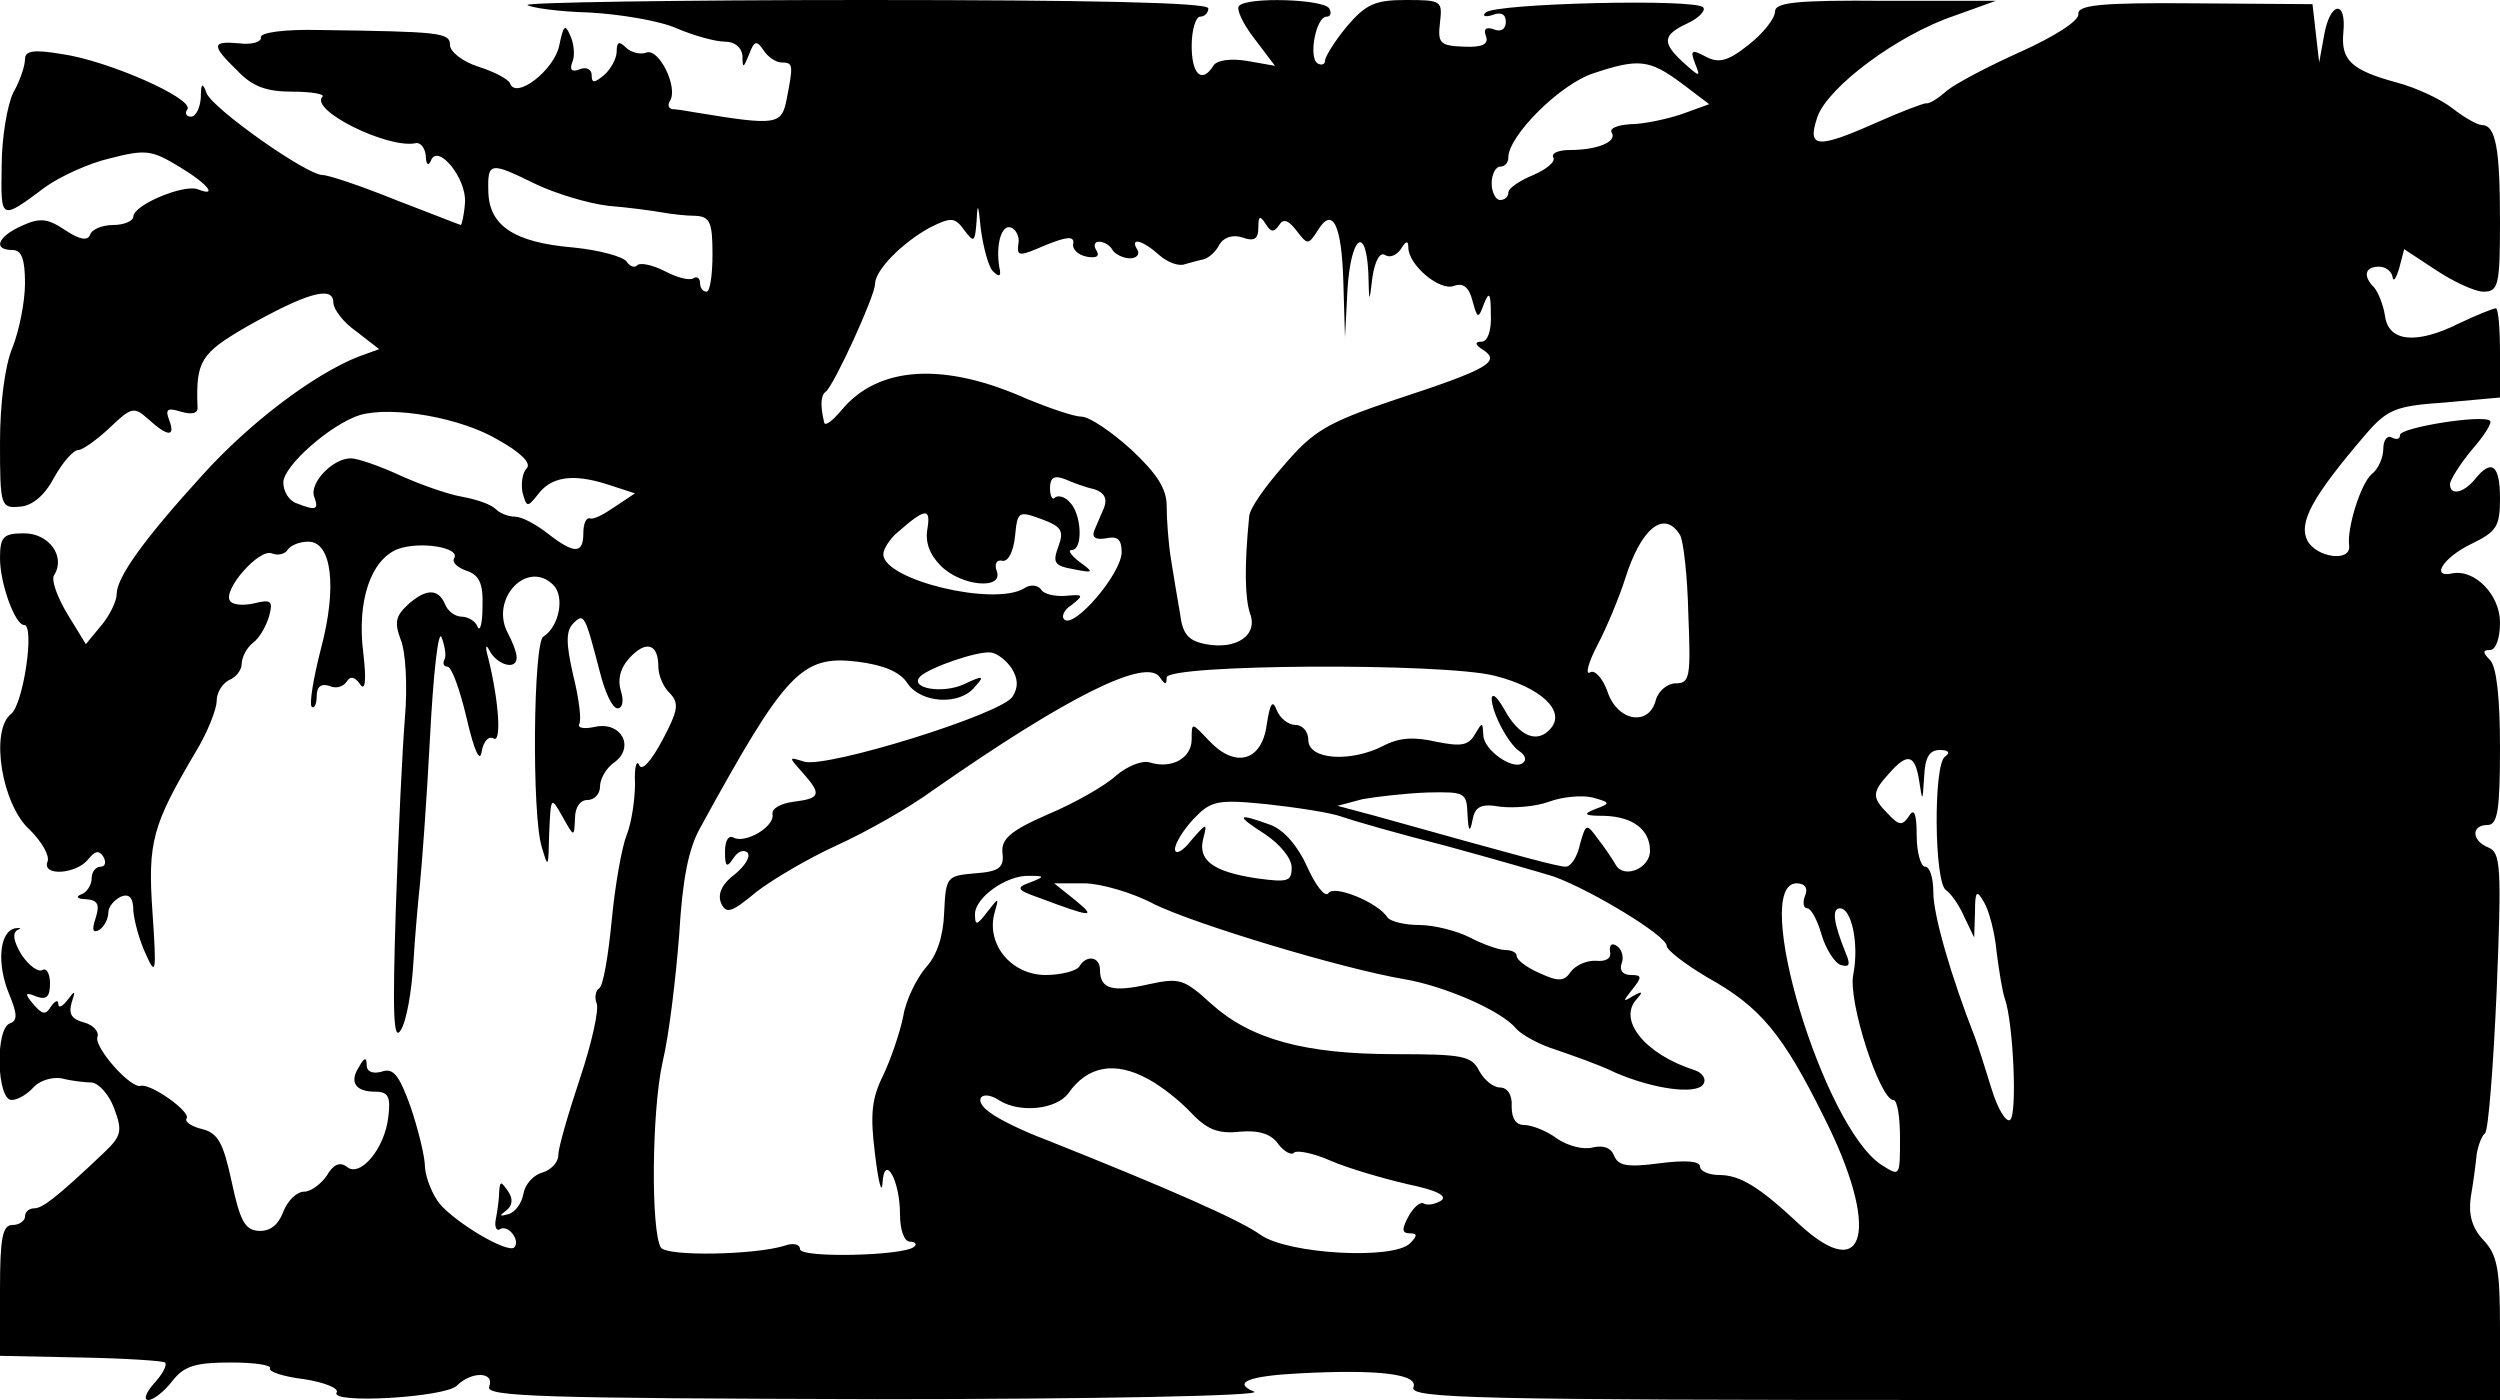
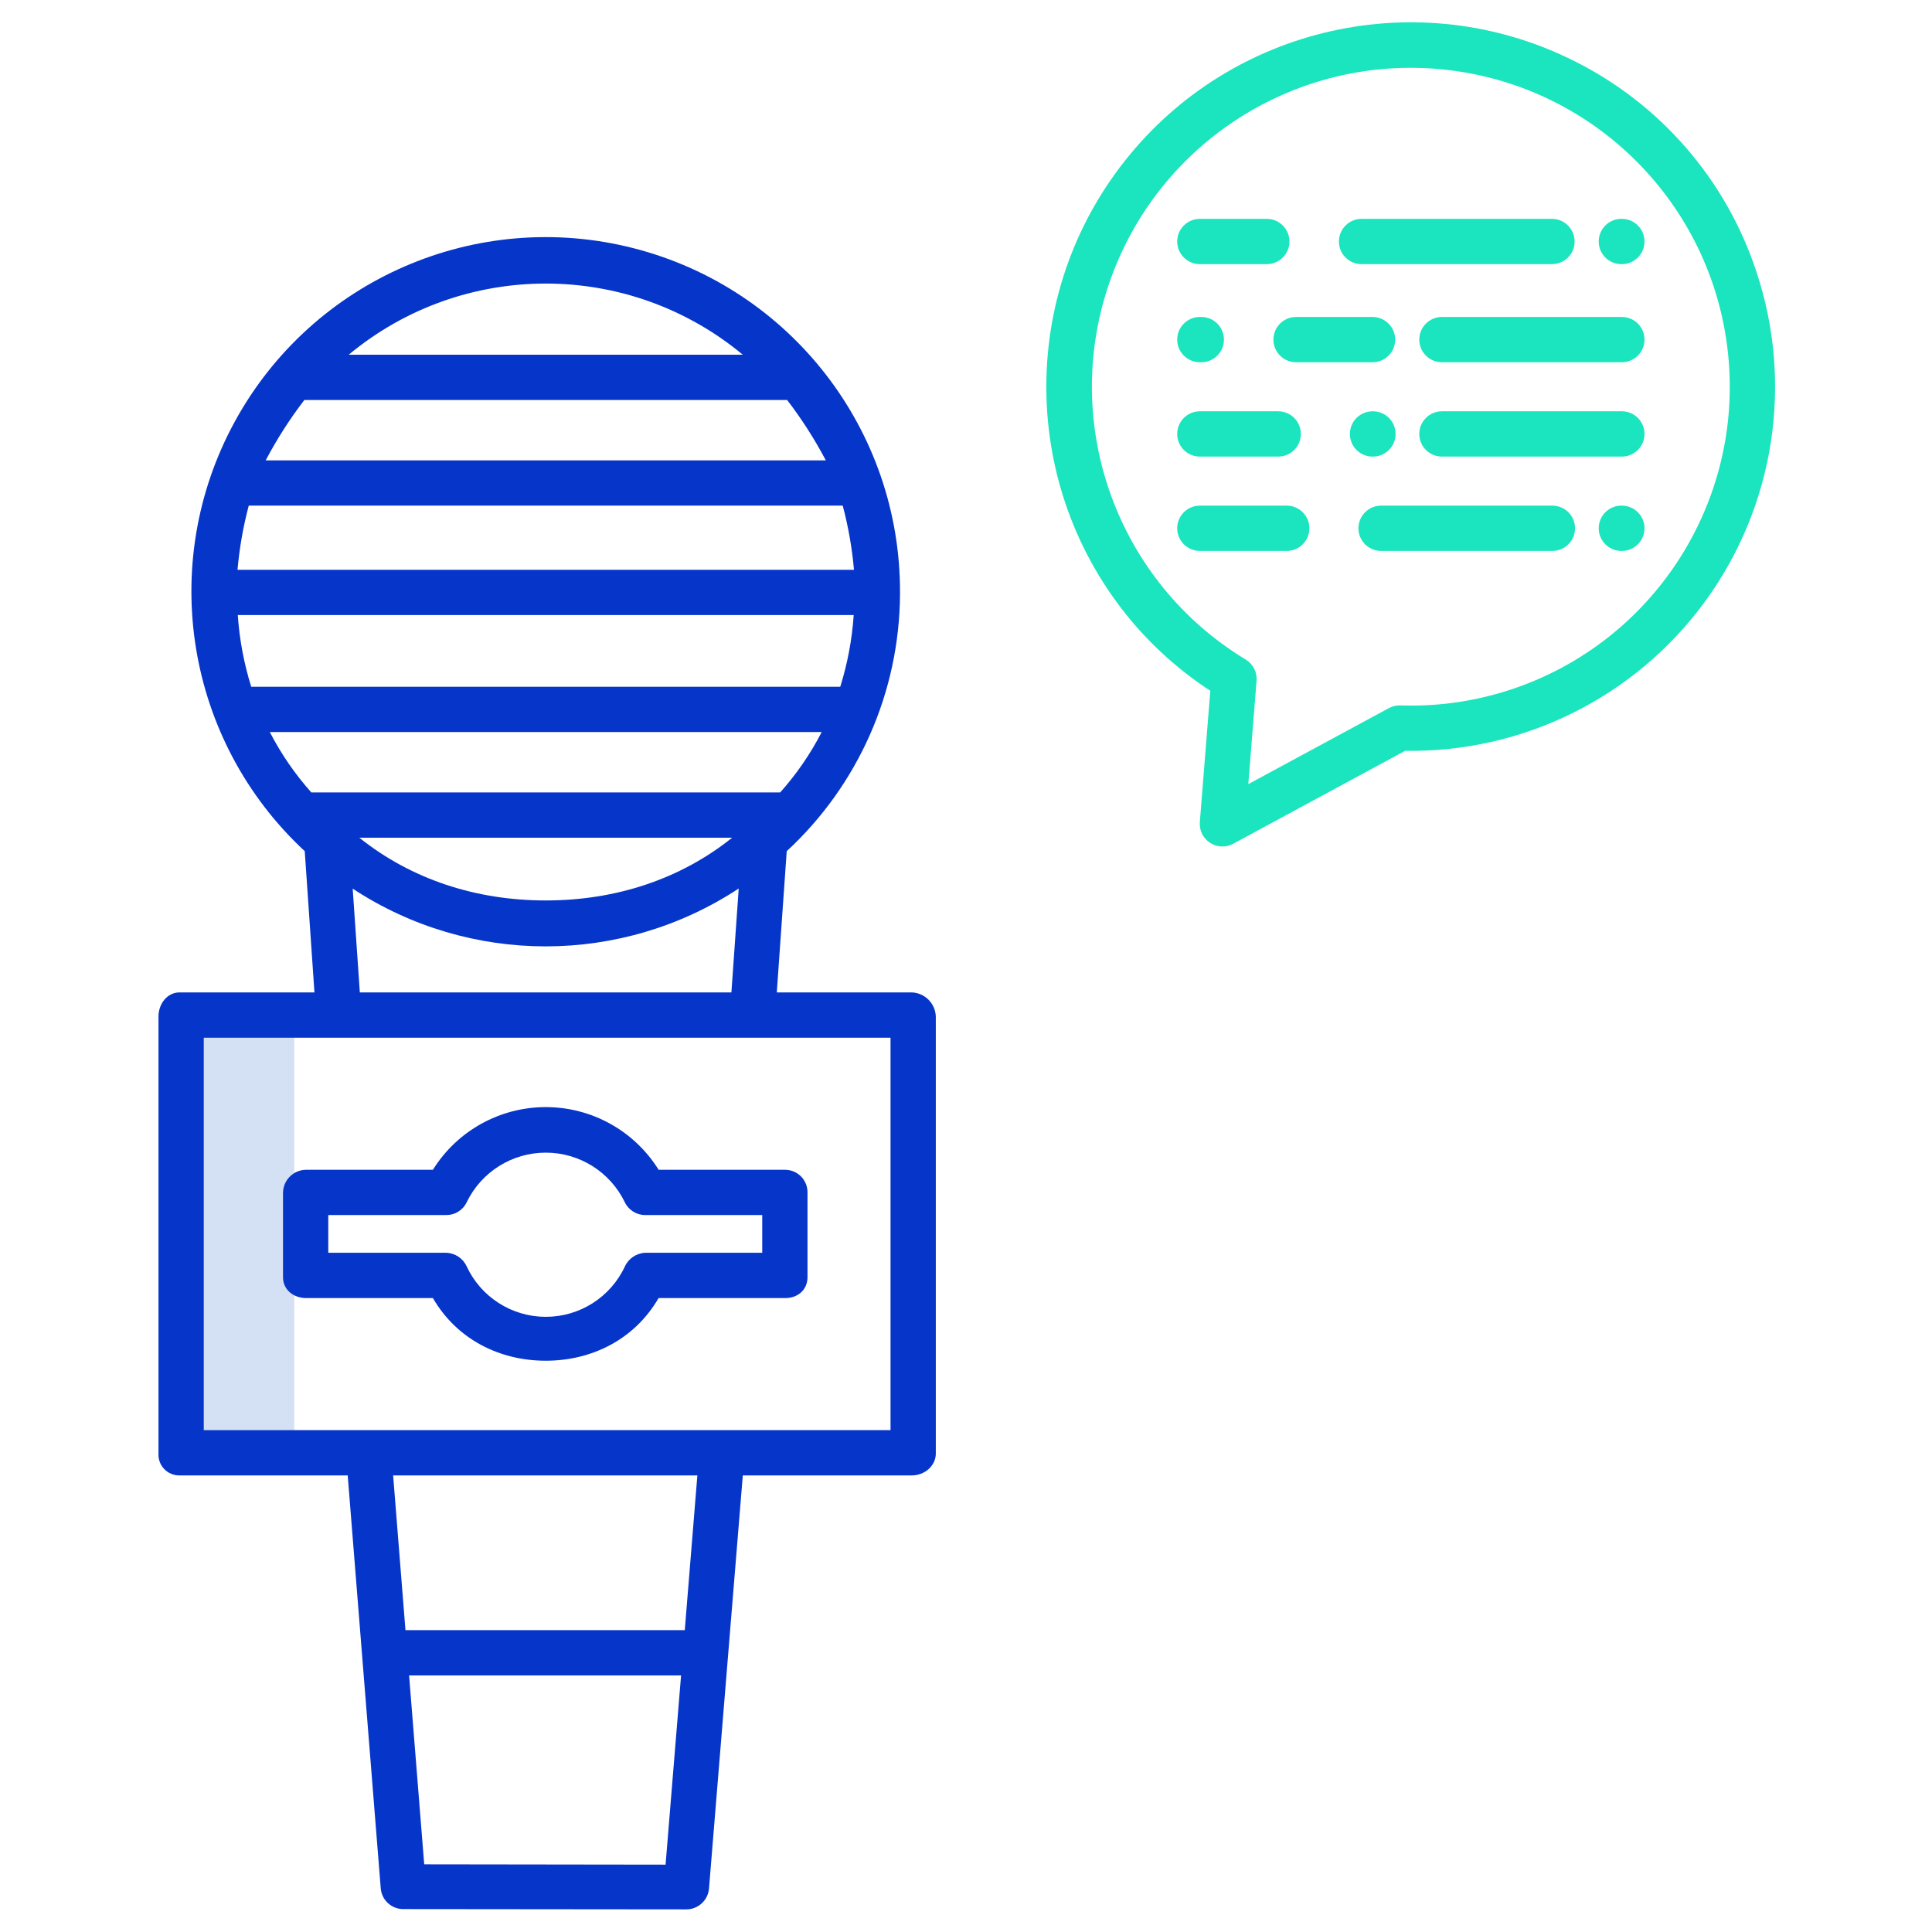
- <svg xmlns="http://www.w3.org/2000/svg" version="1.0" width="300pt" height="168pt" viewBox="0 0 300 168" preserveAspectRatio="xMidYMid meet">
-   <g transform="translate(0,168) scale(0.1,-0.1)" fill="#000000" stroke="none">
-     <path d="M633 1674 c3 -3 36 -8 74 -9 37 -2 85 -10 105 -19 21 -9 47 -16 58 -16 12 0 20 -7 21 -17 0 -16 1 -15 8 2 6 16 9 17 17 5 5 -8 15 -15 22 -15 14 0 14 -3 6 -44 -6 -31 -12 -32 -109 -16 -11 2 -24 4 -28 4 -5 1 -6 5 -3 10 10 16 -13 63 -28 58 -7 -3 -19 0 -25 6 -8 8 -11 7 -11 -5 0 -8 -7 -21 -15 -28 -12 -10 -15 -10 -15 0 0 7 -7 10 -14 7 -10 -4 -13 -1 -9 9 3 7 2 22 -3 32 -6 14 -8 11 -13 -13 -6 -29 -52 -65 -59 -45 -2 5 -19 14 -38 20 -19 6 -34 18 -34 26 0 15 -12 16 -157 18 -42 1 -71 -3 -70 -9 1 -5 -10 -9 -26 -7 -33 3 -34 -2 -2 -33 18 -19 35 -25 66 -25 23 0 39 -3 36 -6 -16 -16 77 -62 111 -56 6 2 12 -5 13 -15 0 -10 3 -13 6 -6 8 22 43 -21 41 -50 -1 -15 -4 -27 -5 -27 -1 0 -36 14 -78 30 -42 17 -81 30 -88 30 -19 0 -131 79 -139 98 -5 14 -7 12 -7 -5 -1 -13 -6 -23 -12 -23 -5 0 -8 4 -4 9 7 13 -95 58 -150 66 -35 6 -45 4 -45 -6 0 -8 -6 -26 -14 -40 -7 -14 -14 -54 -14 -88 -1 -66 -2 -66 53 -25 17 12 51 28 77 34 43 11 50 10 83 -10 35 -21 47 -37 22 -27 -17 6 -77 -19 -77 -33 0 -5 -11 -10 -24 -10 -13 0 -26 -5 -28 -12 -3 -7 -12 -6 -30 6 -21 14 -30 15 -52 5 -29 -13 -35 -29 -11 -29 11 0 15 -11 15 -40 0 -22 -7 -57 -15 -77 -9 -21 -15 -67 -15 -114 0 -77 1 -79 24 -77 15 1 30 14 41 35 10 18 23 33 29 33 5 0 22 12 38 27 26 25 29 25 46 10 23 -21 33 -22 25 -1 -5 13 -2 15 14 10 14 -4 21 -2 20 6 -2 55 4 64 59 96 71 40 104 50 104 29 0 -8 12 -24 28 -35 l27 -21 -25 -9 c-55 -22 -131 -80 -187 -142 -71 -78 -103 -123 -103 -143 0 -8 -8 -25 -18 -37 l-19 -23 -22 36 c-12 20 -20 41 -16 47 14 22 -6 50 -36 50 -25 0 -29 -4 -29 -30 0 -30 18 -80 29 -80 13 0 -1 -96 -16 -107 -25 -20 -11 -109 23 -139 14 -14 24 -31 21 -38 -7 -18 35 -15 49 3 8 10 13 11 18 3 4 -7 2 -12 -3 -12 -6 0 -11 -6 -11 -14 0 -8 -6 -17 -12 -19 -8 -3 -5 -6 5 -6 14 -1 17 -6 12 -22 -5 -15 -4 -19 4 -15 6 4 11 13 11 21 0 7 7 15 15 19 10 4 15 -1 15 -17 1 -12 7 -35 15 -52 12 -27 13 -23 8 50 -6 85 0 105 52 193 14 23 25 51 25 61 0 10 7 21 15 25 8 3 15 12 15 19 0 8 6 20 14 26 8 6 16 21 19 32 5 18 2 20 -18 15 -13 -3 -26 -2 -29 3 -9 13 35 63 50 57 7 -3 16 -1 19 4 4 6 15 10 25 10 28 0 35 -54 15 -129 -9 -35 -14 -66 -11 -69 3 -3 6 3 6 12 0 12 5 16 15 13 8 -4 17 -1 21 5 4 7 10 6 16 -3 6 -9 8 3 4 37 -8 63 9 112 41 125 27 10 76 2 68 -11 -3 -5 4 -11 15 -15 15 -5 20 -15 19 -43 0 -20 -3 -31 -6 -24 -2 6 -11 12 -19 12 -8 0 -17 7 -20 15 -8 19 -23 19 -45 -1 -14 -13 -16 -21 -8 -42 6 -15 8 -56 5 -92 -3 -36 -8 -139 -11 -230 -4 -127 -3 -161 6 -146 7 11 13 47 15 80 2 34 6 77 8 96 2 19 8 98 12 175 4 77 10 131 14 120 4 -11 6 -23 3 -27 -2 -5 0 -8 4 -8 5 0 15 -28 23 -62 9 -39 16 -54 18 -40 2 12 8 19 14 16 10 -7 7 43 -6 96 -4 14 -3 18 1 10 9 -18 33 -25 33 -9 0 6 -5 19 -11 30 -21 41 24 88 55 57 14 -14 7 -50 -12 -62 -12 -7 -14 -213 -2 -252 8 -27 8 -26 9 16 2 44 2 45 16 20 14 -25 14 -25 15 -2 0 13 6 22 15 22 8 0 15 7 15 16 0 9 7 22 17 29 25 18 9 49 -22 43 -13 -3 -22 -2 -20 3 3 4 0 30 -7 58 -9 39 -9 54 0 63 13 13 14 10 32 -59 6 -24 15 -43 21 -43 6 0 8 9 4 21 -4 13 -1 27 10 39 20 22 35 18 35 -10 0 -10 6 -25 14 -32 11 -12 10 -20 -9 -56 -14 -26 -25 -38 -28 -30 -3 7 -6 -3 -5 -22 0 -19 -4 -47 -10 -62 -6 -15 -14 -61 -18 -103 -4 -41 -10 -78 -15 -81 -4 -2 -6 -11 -3 -18 3 -8 -6 -48 -20 -90 -14 -42 -26 -83 -26 -92 0 -9 -9 -18 -19 -21 -11 -3 -21 -14 -23 -26 -2 -11 -10 -22 -18 -24 -11 -3 -11 -2 -3 4 8 6 9 14 3 23 -9 13 -10 13 -11 0 0 -8 -2 -23 -4 -33 -2 -9 1 -15 5 -12 10 6 25 -14 17 -22 -8 -7 -68 28 -89 52 -9 11 -17 31 -18 44 0 13 -8 45 -17 72 -14 39 -21 48 -35 43 -11 -3 -18 0 -18 8 0 10 -3 9 -9 -2 -12 -18 -5 -30 19 -30 16 0 19 -6 16 -30 -4 -38 -34 -74 -50 -60 -8 6 -16 3 -24 -11 -7 -10 -19 -19 -27 -19 -9 0 -20 -11 -25 -24 -6 -16 -16 -24 -30 -23 -16 1 -22 12 -32 59 -10 46 -16 58 -35 63 -13 3 -22 9 -19 13 5 8 -43 42 -55 39 -12 -4 -57 47 -52 59 2 6 -5 14 -16 17 -15 4 -19 10 -15 24 5 15 4 15 -5 3 -6 -8 -11 -10 -11 -5 0 6 -4 4 -9 -3 -6 -10 -10 -10 -21 3 -11 13 -10 15 4 9 12 -4 16 0 16 16 0 11 -4 19 -9 16 -5 -3 -16 5 -25 18 -9 15 -12 26 -5 30 5 2 4 3 -3 2 -19 -4 -22 -43 -7 -79 10 -24 10 -32 1 -35 -18 -6 -16 -92 2 -92 7 0 19 7 26 15 7 8 22 13 34 11 11 -3 28 -5 36 -5 9 -1 21 -15 27 -31 10 -27 9 -33 -12 -53 -57 -54 -74 -67 -84 -67 -6 0 -11 -4 -11 -10 0 -5 -7 -10 -15 -10 -12 0 -15 -15 -15 -78 l0 -79 97 -2 c53 -1 99 -4 101 -6 3 -3 -3 -14 -13 -25 -10 -11 -13 -20 -7 -20 6 0 19 10 29 23 14 18 28 22 70 22 28 0 49 -3 47 -7 -2 -4 16 -10 41 -13 25 -4 42 -11 39 -16 -9 -14 129 -6 144 8 18 18 46 17 39 -1 -5 -12 63 -14 466 -15 260 0 463 4 452 9 -27 11 -6 19 55 22 95 5 143 -1 136 -17 -4 -13 77 -15 649 -15 l655 0 0 85 c0 72 -3 89 -20 107 -14 15 -18 31 -15 52 3 17 6 40 7 51 2 11 6 22 10 25 4 3 10 80 14 171 6 149 5 166 -10 172 -20 8 -21 27 -1 27 12 0 15 17 15 93 0 59 -4 97 -12 105 -9 9 -9 12 0 12 7 0 12 14 12 33 0 33 -30 64 -57 59 -27 -6 -11 19 22 35 31 15 35 21 35 55 0 40 -10 48 -30 23 -14 -17 -30 -20 -30 -6 0 5 12 24 26 41 15 17 25 33 22 35 -8 8 -108 -8 -108 -17 0 -5 -4 -6 -10 -3 -5 3 -10 -3 -10 -13 0 -11 -6 -25 -14 -31 -13 -11 -30 -65 -27 -86 2 -20 -39 -14 -50 6 -11 22 5 52 70 128 26 30 36 34 95 38 l66 6 0 53 c0 30 -2 54 -5 54 -3 0 -23 -8 -44 -18 -52 -26 -85 -22 -89 9 -2 13 -8 28 -13 34 -14 14 -11 25 6 25 8 0 15 -6 16 -12 1 -7 4 -3 8 10 l6 23 38 -25 c21 -14 47 -26 57 -26 18 0 20 7 20 84 0 88 -5 116 -22 116 -5 0 -21 9 -35 20 -14 11 -44 25 -67 31 -55 15 -67 27 -64 60 4 40 -16 37 -23 -3 l-6 -33 -4 35 -4 35 -141 1 c-114 1 -141 -2 -140 -13 1 -8 -29 -27 -69 -45 -38 -17 -78 -38 -89 -47 -10 -9 -21 -16 -25 -15 -3 0 -30 -10 -59 -23 -72 -32 -84 -31 -71 7 13 36 96 98 164 121 l50 18 -132 0 c-109 1 -133 -2 -133 -13 0 -8 -14 -26 -32 -40 -25 -20 -36 -22 -51 -14 -17 9 -19 8 -13 -8 7 -17 6 -17 -14 1 -26 24 -25 33 5 47 13 6 22 15 19 19 -7 11 -251 5 -261 -6 -5 -4 -1 -6 8 -3 10 4 16 1 16 -8 0 -9 -6 -13 -15 -9 -9 3 -12 0 -9 -8 4 -10 -4 -14 -26 -13 -29 1 -32 4 -29 29 3 26 2 27 -41 27 -37 0 -48 -5 -71 -32 -14 -17 -26 -36 -26 -41 0 -4 -4 -6 -9 -3 -11 7 -2 56 11 56 5 0 6 5 3 10 -7 11 -98 14 -108 3 -4 -3 4 -21 18 -39 l25 -33 -34 6 c-19 3 -36 1 -40 -6 -14 -22 -26 -10 -26 24 0 19 5 35 10 35 6 0 10 5 10 10 0 7 -144 10 -412 10 -226 0 -409 -3 -405 -6z m1385 -94 l33 -25 -33 -12 c-18 -6 -46 -12 -61 -12 -16 -1 -26 -5 -23 -10 7 -11 -17 -21 -50 -21 -14 0 -23 -4 -20 -9 3 -5 -8 -14 -24 -21 -17 -7 -30 -16 -30 -21 0 -5 -4 -9 -10 -9 -5 0 -10 9 -10 20 0 11 5 20 10 20 6 0 10 5 10 11 0 26 62 88 102 101 54 18 67 17 106 -12z m-1375 -121 c23 -11 62 -23 87 -26 25 -2 54 -6 65 -8 11 -2 29 -4 40 -4 17 -1 20 -8 20 -46 0 -25 -3 -45 -7 -45 -5 0 -8 5 -8 11 0 5 -4 8 -8 5 -5 -3 -20 1 -35 9 -14 7 -28 10 -32 7 -3 -4 -9 -2 -13 4 -4 6 -33 14 -64 17 -71 6 -101 26 -102 67 -1 36 2 36 57 9z m548 -104 c7 -7 10 -7 9 0 -6 28 1 56 13 52 6 -2 11 -11 9 -20 -2 -15 1 -15 33 -1 25 10 34 11 33 2 -2 -6 5 -14 16 -16 11 -2 16 0 12 7 -4 6 -3 11 3 11 5 0 13 -4 16 -10 3 -5 13 -10 21 -10 8 0 12 5 9 10 -10 16 6 12 26 -6 10 -9 24 -14 31 -11 7 2 18 5 23 6 6 2 14 9 18 17 5 9 16 13 28 9 14 -5 19 -2 19 12 0 14 2 15 9 4 6 -10 10 -10 16 -1 5 8 11 6 21 -7 13 -17 14 -17 25 0 18 30 29 8 31 -61 l2 -67 3 58 c4 63 22 78 25 20 1 -38 1 -38 5 -5 3 19 9 30 15 26 6 -4 14 0 19 7 6 10 9 11 9 2 0 -21 38 -53 55 -46 11 4 18 -2 22 -18 6 -22 7 -22 14 -3 6 15 8 12 8 -13 1 -20 -4 -33 -11 -33 -9 0 -8 -4 2 -10 21 -14 6 -23 -107 -60 -80 -27 -97 -37 -132 -78 -23 -26 -42 -53 -42 -62 -6 -60 -5 -98 1 -116 10 -26 -16 -44 -53 -37 -21 4 -28 12 -31 37 -3 17 -8 47 -11 66 -3 19 -5 47 -5 63 0 20 -11 38 -42 67 -24 22 -51 40 -60 40 -9 0 -38 10 -65 21 -100 45 -179 40 -223 -13 -11 -13 -20 -20 -21 -15 -5 21 -4 33 2 37 10 8 59 115 59 129 0 17 33 50 66 68 26 13 30 12 41 -3 12 -16 13 -15 15 12 1 22 2 19 5 -11 3 -22 9 -44 14 -50z m-593 -203 c27 -15 40 -28 34 -34 -5 -5 -7 -18 -5 -29 5 -18 6 -18 18 -3 16 22 42 26 83 13 l34 -11 -24 -16 c-13 -9 -26 -16 -30 -14 -5 1 -8 -7 -8 -18 0 -25 -11 -25 -43 0 -14 11 -31 20 -39 20 -8 0 -18 4 -23 9 -6 6 -24 12 -41 15 -17 3 -51 15 -75 26 -24 11 -50 20 -58 20 -22 0 -50 -30 -44 -46 6 -16 2 -17 -21 -8 -9 3 -16 14 -16 25 0 20 57 70 92 81 39 11 121 -3 166 -30z m715 -59 c12 -4 16 -11 12 -22 -4 -9 -9 -21 -12 -28 -3 -8 2 -11 14 -9 14 3 19 -1 19 -17 -1 -26 -55 -89 -68 -81 -5 3 -2 12 8 18 15 12 14 13 -7 11 -13 -1 -27 2 -30 8 -4 5 -13 6 -20 1 -36 -22 -169 10 -169 41 0 6 8 19 18 27 32 28 39 29 35 4 -3 -16 2 -31 16 -45 25 -25 76 -29 67 -6 -3 8 0 14 7 12 7 -1 13 11 15 29 3 31 4 31 32 21 24 -9 27 -14 20 -33 -7 -19 -5 -23 18 -27 25 -5 25 -4 7 9 -10 8 -14 14 -9 14 14 0 12 43 -2 57 -6 7 -14 9 -18 6 -3 -4 -6 2 -6 11 0 13 5 16 18 11 9 -4 25 -10 35 -12z m703 -55 c4 -6 9 -49 10 -95 3 -75 2 -83 -15 -83 -10 0 -21 -9 -24 -20 -8 -32 -46 -26 -58 10 -6 17 -16 27 -21 23 -6 -3 -2 12 9 33 11 21 26 57 33 79 19 61 47 84 66 53z m-802 -160 c8 -13 8 -23 1 -34 -13 -21 -223 -86 -250 -78 -19 6 -19 6 -2 -13 23 -26 22 -31 -10 -35 -16 -2 -27 -8 -26 -15 3 -15 -33 -36 -47 -28 -6 3 -10 -4 -10 -17 0 -18 2 -20 10 -8 5 8 12 11 17 7 4 -5 -3 -16 -15 -26 -15 -11 -21 -23 -17 -34 6 -14 12 -13 43 13 21 16 64 41 97 56 33 15 85 44 115 66 159 111 256 160 272 135 6 -9 8 -9 8 0 0 16 332 18 394 2 55 -14 85 -42 67 -63 -16 -19 -38 -10 -56 23 -8 14 -14 20 -15 13 0 -17 20 -55 34 -64 6 -4 8 -10 4 -13 -11 -11 -48 15 -48 33 -1 16 -1 16 -10 1 -8 -14 -17 -15 -47 -9 -26 6 -44 5 -63 -5 -39 -20 -90 -17 -90 7 0 10 -7 18 -15 18 -9 0 -19 8 -23 18 -5 13 -8 8 -12 -18 -6 -44 -38 -52 -69 -19 -21 22 -21 23 -21 2 0 -23 -24 -36 -50 -28 -9 3 -27 -4 -41 -16 -13 -12 -50 -33 -81 -46 -46 -20 -57 -30 -55 -47 2 -17 -4 -22 -33 -24 -34 -3 -35 -4 -37 -47 -1 -29 -9 -52 -22 -66 -11 -13 -24 -39 -27 -58 -4 -20 -15 -52 -24 -71 -14 -28 -16 -47 -10 -95 4 -33 8 -49 9 -35 2 37 21 4 21 -37 0 -19 5 -33 12 -33 6 0 9 -3 5 -6 -11 -11 -137 -14 -137 -3 0 6 -8 8 -19 4 -36 -11 -141 -13 -148 -2 -12 20 -11 163 2 222 8 33 16 102 20 153 4 67 11 104 26 130 102 186 121 206 188 198 31 -4 51 -12 60 -26 16 -24 63 -27 81 -4 12 13 10 14 -13 3 -26 -12 -66 -5 -53 9 11 11 69 31 85 29 8 -1 19 -10 25 -19z m1120 -106 c-14 -9 -13 -150 1 -160 6 -4 16 -18 22 -32 l12 -25 1 30 c0 26 2 28 11 12 6 -10 13 -37 15 -60 3 -23 7 -48 10 -56 10 -29 15 -139 6 -145 -5 -3 -15 14 -22 37 -7 23 -16 51 -20 62 -29 74 -50 147 -50 174 0 17 -4 31 -10 31 -5 0 -10 17 -10 38 0 25 -3 33 -9 23 -8 -12 -12 -12 -25 2 -20 20 -20 26 1 49 22 25 31 23 36 -9 4 -26 4 -26 6 5 1 23 6 32 19 32 10 0 13 -3 6 -8z m-573 -69 c1 -21 3 -23 6 -7 3 16 10 20 33 16 16 -2 43 0 59 6 16 6 40 8 52 5 22 -6 22 -7 3 -14 -15 -6 -13 -8 11 -8 35 -1 55 -17 55 -42 0 -21 -31 -34 -41 -17 -4 7 -14 22 -22 32 -13 18 -14 18 -21 -7 -3 -15 -11 -27 -17 -27 -9 0 -43 9 -229 61 l-45 12 30 8 c17 3 51 7 78 8 45 1 47 0 48 -26z m-151 -3 c14 -5 70 -21 125 -35 55 -15 114 -32 130 -37 46 -17 135 -71 135 -83 0 -5 22 -22 49 -38 63 -35 90 -67 140 -168 67 -133 51 -203 -30 -128 -48 45 -71 59 -96 59 -13 0 -23 5 -23 10 0 7 -18 8 -49 4 -38 -5 -49 -3 -54 9 -4 10 -13 13 -26 10 -11 -3 -30 2 -43 11 -12 9 -30 16 -39 16 -10 0 -15 8 -15 22 1 14 -5 23 -14 23 -8 0 -19 9 -25 20 -9 18 -20 20 -100 20 -110 0 -174 18 -221 60 -33 30 -38 32 -75 24 -44 -10 -59 -6 -59 17 0 16 -16 19 -25 4 -3 -5 -22 -10 -40 -10 -41 0 -71 36 -62 73 6 21 6 21 -8 3 -13 -17 -15 -17 -15 -3 0 20 38 47 65 46 19 0 19 -1 1 -8 -17 -6 -16 -9 10 -18 64 -24 71 -25 44 -3 l-25 20 36 0 c19 0 58 -11 84 -25 49 -24 224 -77 300 -90 48 -8 117 -38 134 -59 7 -8 29 -20 49 -26 20 -7 52 -18 70 -27 46 -20 98 -27 106 -14 4 6 -1 14 -11 17 -59 19 -92 60 -69 85 8 9 7 10 -4 4 -13 -8 -13 -7 -1 8 12 15 11 17 -2 17 -10 0 -14 6 -11 14 3 8 0 17 -6 21 -6 4 -9 1 -8 -7 2 -8 -5 -12 -16 -11 -11 1 -25 -5 -31 -13 -8 -12 -15 -12 -37 -2 -16 7 -28 16 -28 21 0 4 -6 7 -14 7 -7 0 -27 7 -42 15 -16 8 -43 15 -61 15 -17 0 -34 4 -38 9 -11 18 -65 40 -71 29 -4 -5 -15 9 -25 31 -11 25 -28 45 -44 51 -41 15 -43 12 -7 -11 18 -12 32 -29 32 -40 0 -17 -5 -18 -42 -13 -53 8 -71 22 -64 48 5 19 4 19 -15 -3 -10 -13 -19 -17 -19 -10 0 7 10 23 22 36 21 22 28 24 88 18 36 -4 76 -10 90 -15z m556 -95 c-3 -8 -2 -15 3 -15 4 0 12 -14 17 -32 5 -17 16 -34 23 -36 10 -3 12 0 6 14 -15 37 -17 54 -7 54 14 0 23 -43 16 -79 -7 -32 32 -151 48 -151 5 0 8 -21 8 -46 0 -46 0 -46 -22 -32 -70 45 -158 338 -102 338 10 0 14 -6 10 -15z m-788 -220 c15 -8 38 -26 51 -40 19 -20 32 -26 59 -23 23 2 38 -3 46 -15 7 -9 16 -14 19 -10 4 3 24 -1 44 -10 21 -9 62 -21 92 -28 34 -7 49 -14 40 -20 -7 -4 -16 -6 -21 -3 -4 2 -12 -5 -18 -16 -8 -15 -8 -20 2 -20 9 0 9 -3 0 -12 -20 -20 -146 -13 -179 10 -25 18 -109 55 -257 114 -27 10 -58 25 -68 33 -22 15 -10 29 12 14 25 -15 68 -10 82 9 23 33 56 39 96 17z" />
+ <svg xmlns="http://www.w3.org/2000/svg" id="Layer_1" height="512" viewBox="0 0 512 512" width="512" data-name="Layer 1">
+   <path d="m48 269h30v116h-30z" fill="#d4e1f4" />
+   <g fill="#1ae5be">
+     <path d="m416.945 16.046a96.6 96.6 0 0 0 -117.3 148.277 95.8 95.8 0 0 0 21.1 18.741l-2.776 34.791a6 6 0 0 0 8.835 5.755l45.56-24.635a96.477 96.477 0 0 0 93.049-127.129 95.934 95.934 0 0 0 -48.468-55.8zm-16.319 166.616a84.255 84.255 0 0 1 -29.516 4.28 6.039 6.039 0 0 0 -3.047.719l-37.25 20.139 2.187-27.4a6 6 0 0 0 -2.881-5.614 84.516 84.516 0 1 1 70.507 7.878z" />
+     <path d="m429.812 58h-.138a6 6 0 0 0 0 12h.138a6 6 0 0 0 0-12z" />
+     <path d="m360.827 70h50.46a6 6 0 0 0 0-12h-50.46a6 6 0 0 0 0 12z" />
+     <path d="m317.972 70h17.745a6 6 0 0 0 0-12h-17.745a6 6 0 0 0 0 12z" />
+     <path d="m429.812 84h-47.687a6 6 0 0 0 0 12h47.687a6 6 0 0 0 0-12z" />
+     <path d="m337.468 90a6 6 0 0 0 6 6h20.27a6 6 0 0 0 0-12h-20.27a6 6 0 0 0 -6 6z" />
+     <path d="m317.972 96h.386a6 6 0 0 0 0-12h-.386a6 6 0 0 0 0 12z" />
+     <path d="m429.812 109h-47.687a6 6 0 0 0 0 12h47.687a6 6 0 0 0 0-12z" />
+     <path d="m363.846 121a6 6 0 0 0 0-12h-.108a6 6 0 0 0 0 12z" />
+     <path d="m317.972 121h20.764a6 6 0 0 0 0-12h-20.764a6 6 0 0 0 0 12z" />
+     <path d="m429.812 134h-.138a6 6 0 0 0 0 12h.138a6 6 0 0 0 0-12z" />
+     <path d="m411.4 134h-45.4a6 6 0 0 0 0 12h45.4a6 6 0 0 0 0-12z" />
+     <path d="m341 134h-23.028a6 6 0 0 0 0 12h23.028a6 6 0 0 0 0-12z" />
  </g>
+   <path d="m47.583 391h44.563l8.754 109.429a5.981 5.981 0 0 0 5.974 5.5l75.032.072h.007a6.024 6.024 0 0 0 5.98-5.538l8.958-109.463h44.82c3.313 0 6.329-2.492 6.329-5.806v-115.81a6.627 6.627 0 0 0 -6.329-6.384h-35.812l2.631-37.428a93.429 93.429 0 0 0 30.021-68.107c0-.024 0 0 0-.024s0 0 0-.019c0-.147 0-.281 0-.428a93.891 93.891 0 1 0 -157.752 68.571l2.575 37.435h-35.751c-3.313 0-5.583 3.07-5.583 6.384v115.81a5.494 5.494 0 0 0 5.583 5.806zm64.838 103.064-4.01-50.064h72.08l-4.105 50.15zm69.052-62.064h-74.023l-3.265-41h80.626zm27.127-326a112.7 112.7 0 0 1 10.245 16h-148.435a112.7 112.7 0 0 1 10.245-16zm14.734 28a100.636 100.636 0 0 1 2.978 17h-163.369a100.536 100.536 0 0 1 2.978-17zm-160.317 29h163.221a82.063 82.063 0 0 1 -3.562 19h-156.097a82.063 82.063 0 0 1 -3.562-19zm133.821-69h-104.421a81.718 81.718 0 0 1 104.421 0zm-125.338 100h146.26a77.173 77.173 0 0 1 -11 16h-124.26a77.173 77.173 0 0 1 -11-16zm122.531 28c-13.742 11-30.857 16.63-49.4 16.63s-35.66-5.63-49.402-16.63zm-100.564 13.5a93.074 93.074 0 0 0 102.3-.033l-1.937 27.533h-98.469zm-39.467 39.5h182v104h-182z" fill="#0635c9" />
+   <path d="m208.14 310h-33.6a35.235 35.235 0 0 0 -59.815 0h-33.61a6.175 6.175 0 0 0 -6.115 6.089v22.4c0 3.311 2.8 5.511 6.115 5.511h33.605c6.381 11 17.736 16.606 29.907 16.606s23.527-5.606 29.908-16.606h33.6c3.314 0 5.86-2.2 5.86-5.511v-22.4a5.959 5.959 0 0 0 -5.855-6.089zm-6.14 22h-31a6.235 6.235 0 0 0 -5.41 3.649 23.13 23.13 0 0 1 -41.925-.061 6.175 6.175 0 0 0 -5.41-3.588h-31.255v-10h31.255a5.959 5.959 0 0 0 5.41-3.36 23.265 23.265 0 0 1 41.925-.011 5.968 5.968 0 0 0 5.41 3.371h31z" fill="#0635c9" />
</svg>
